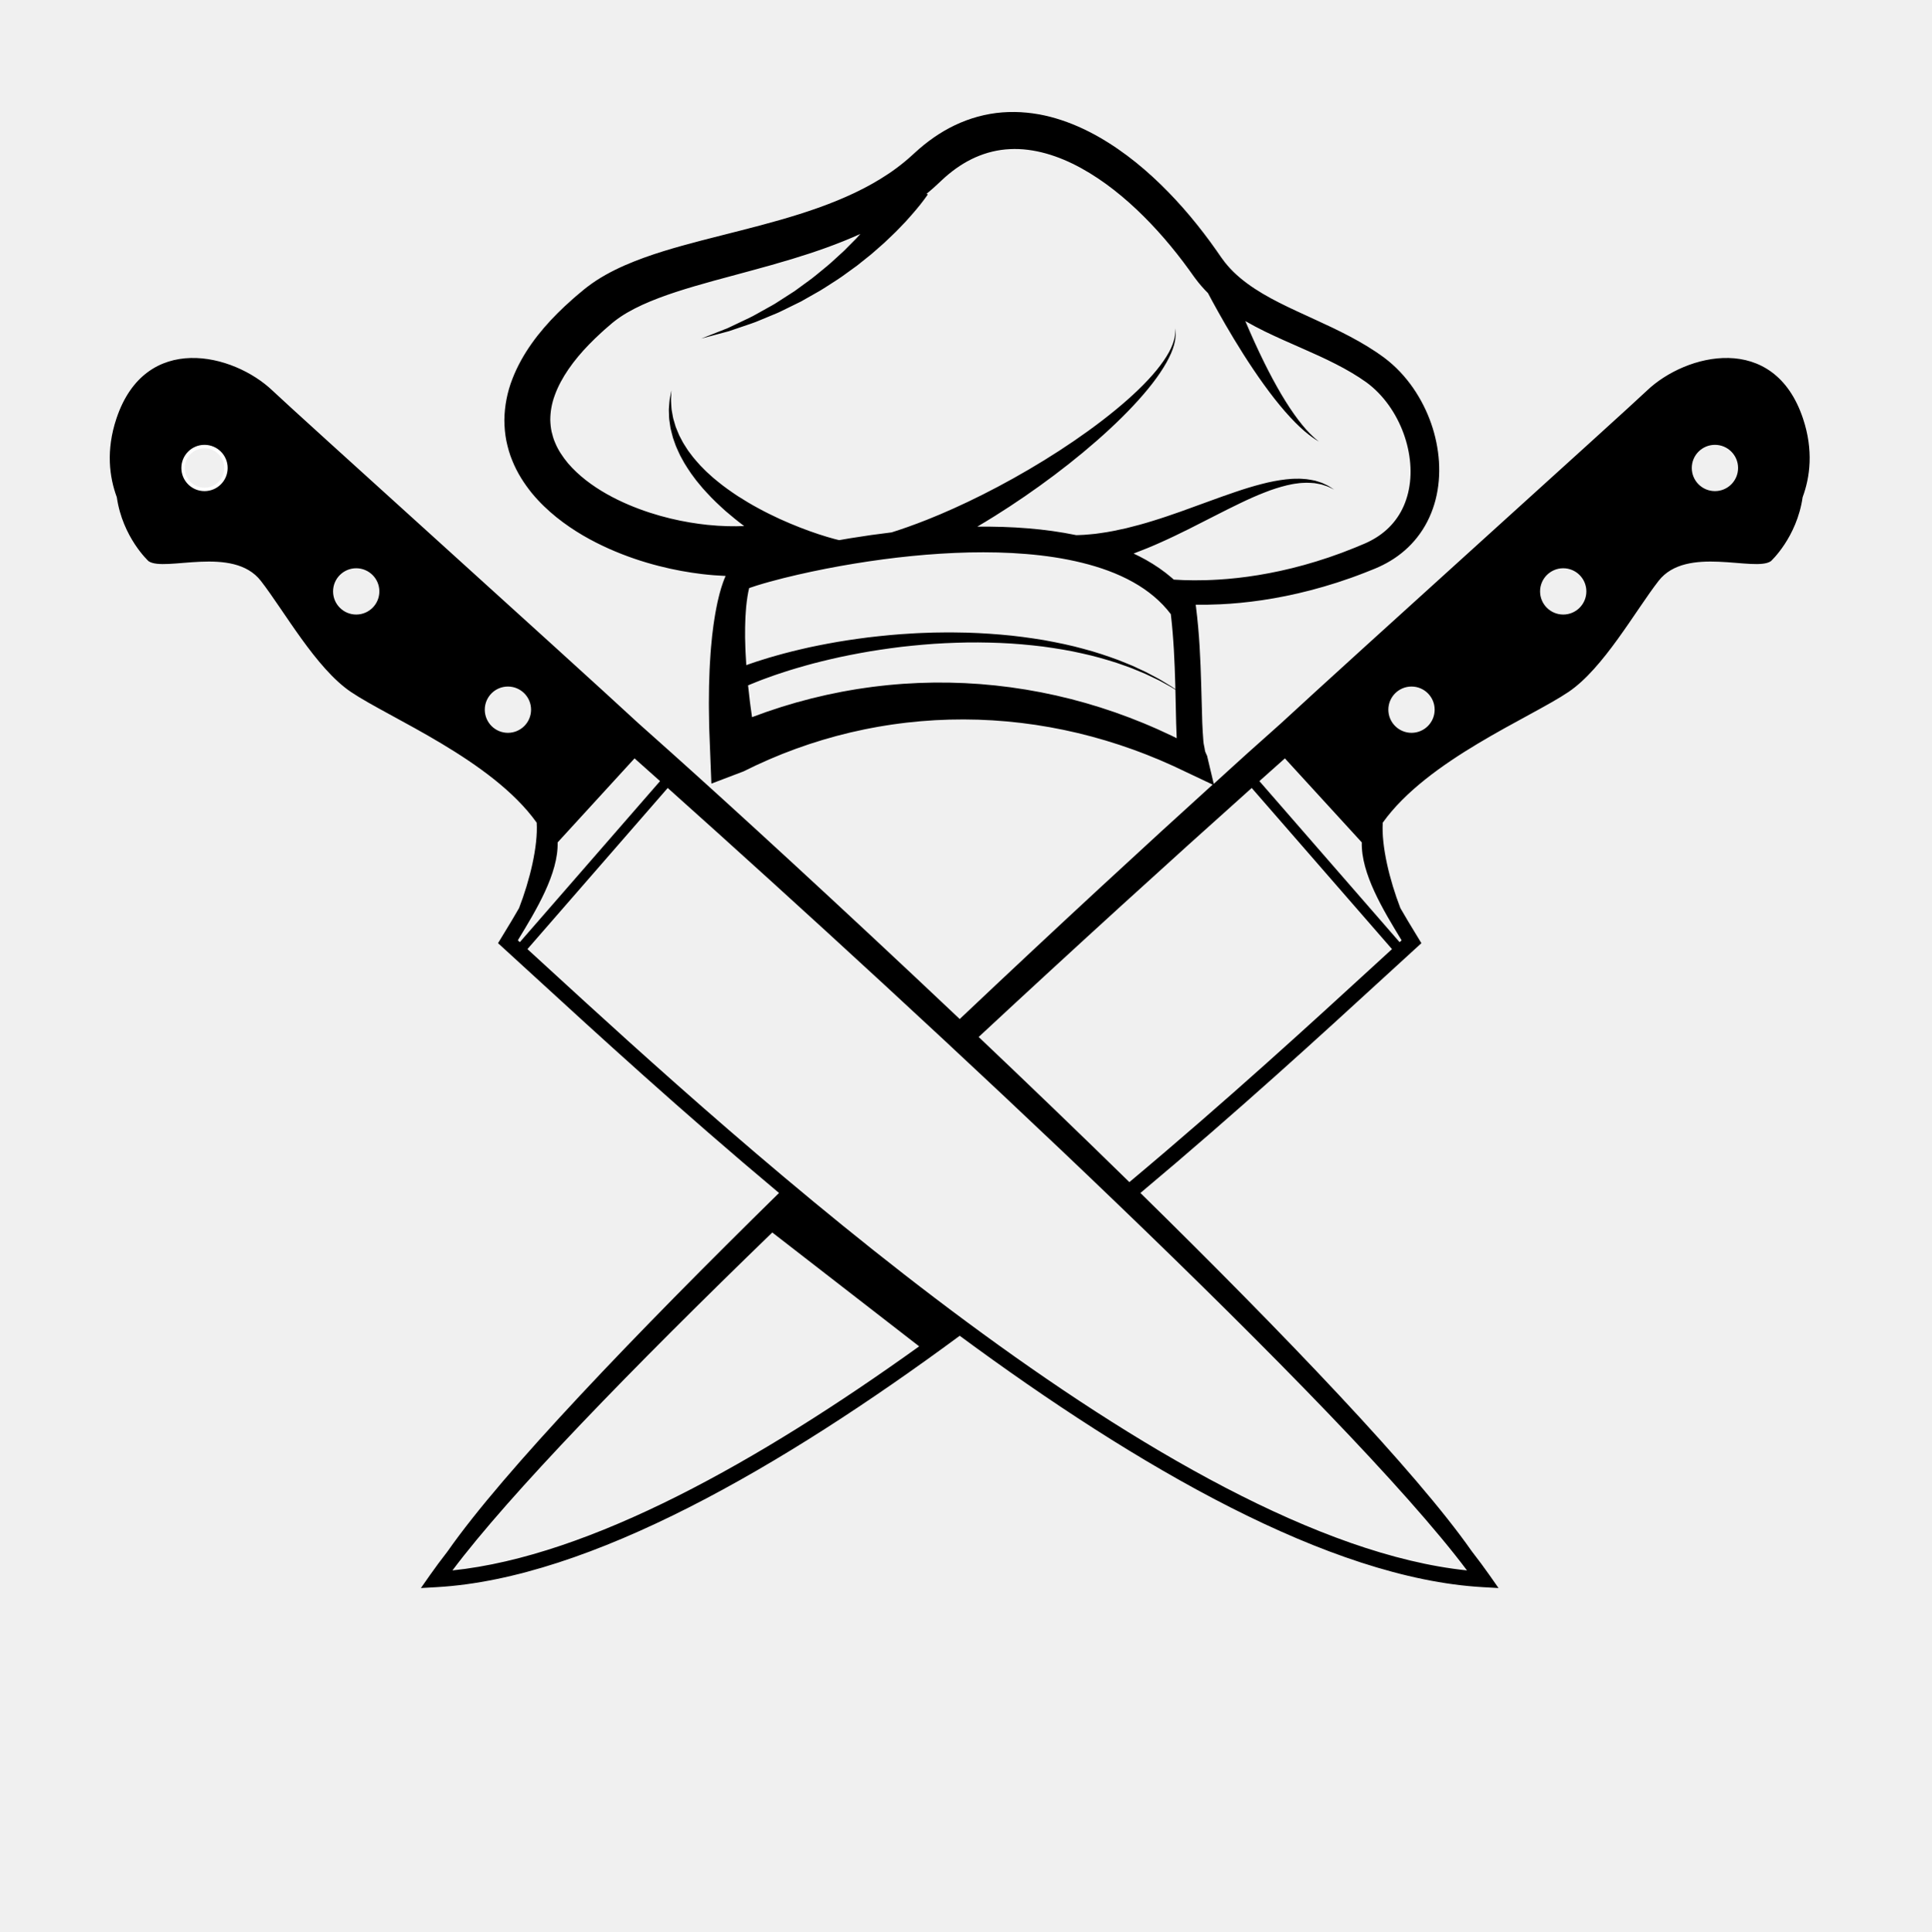
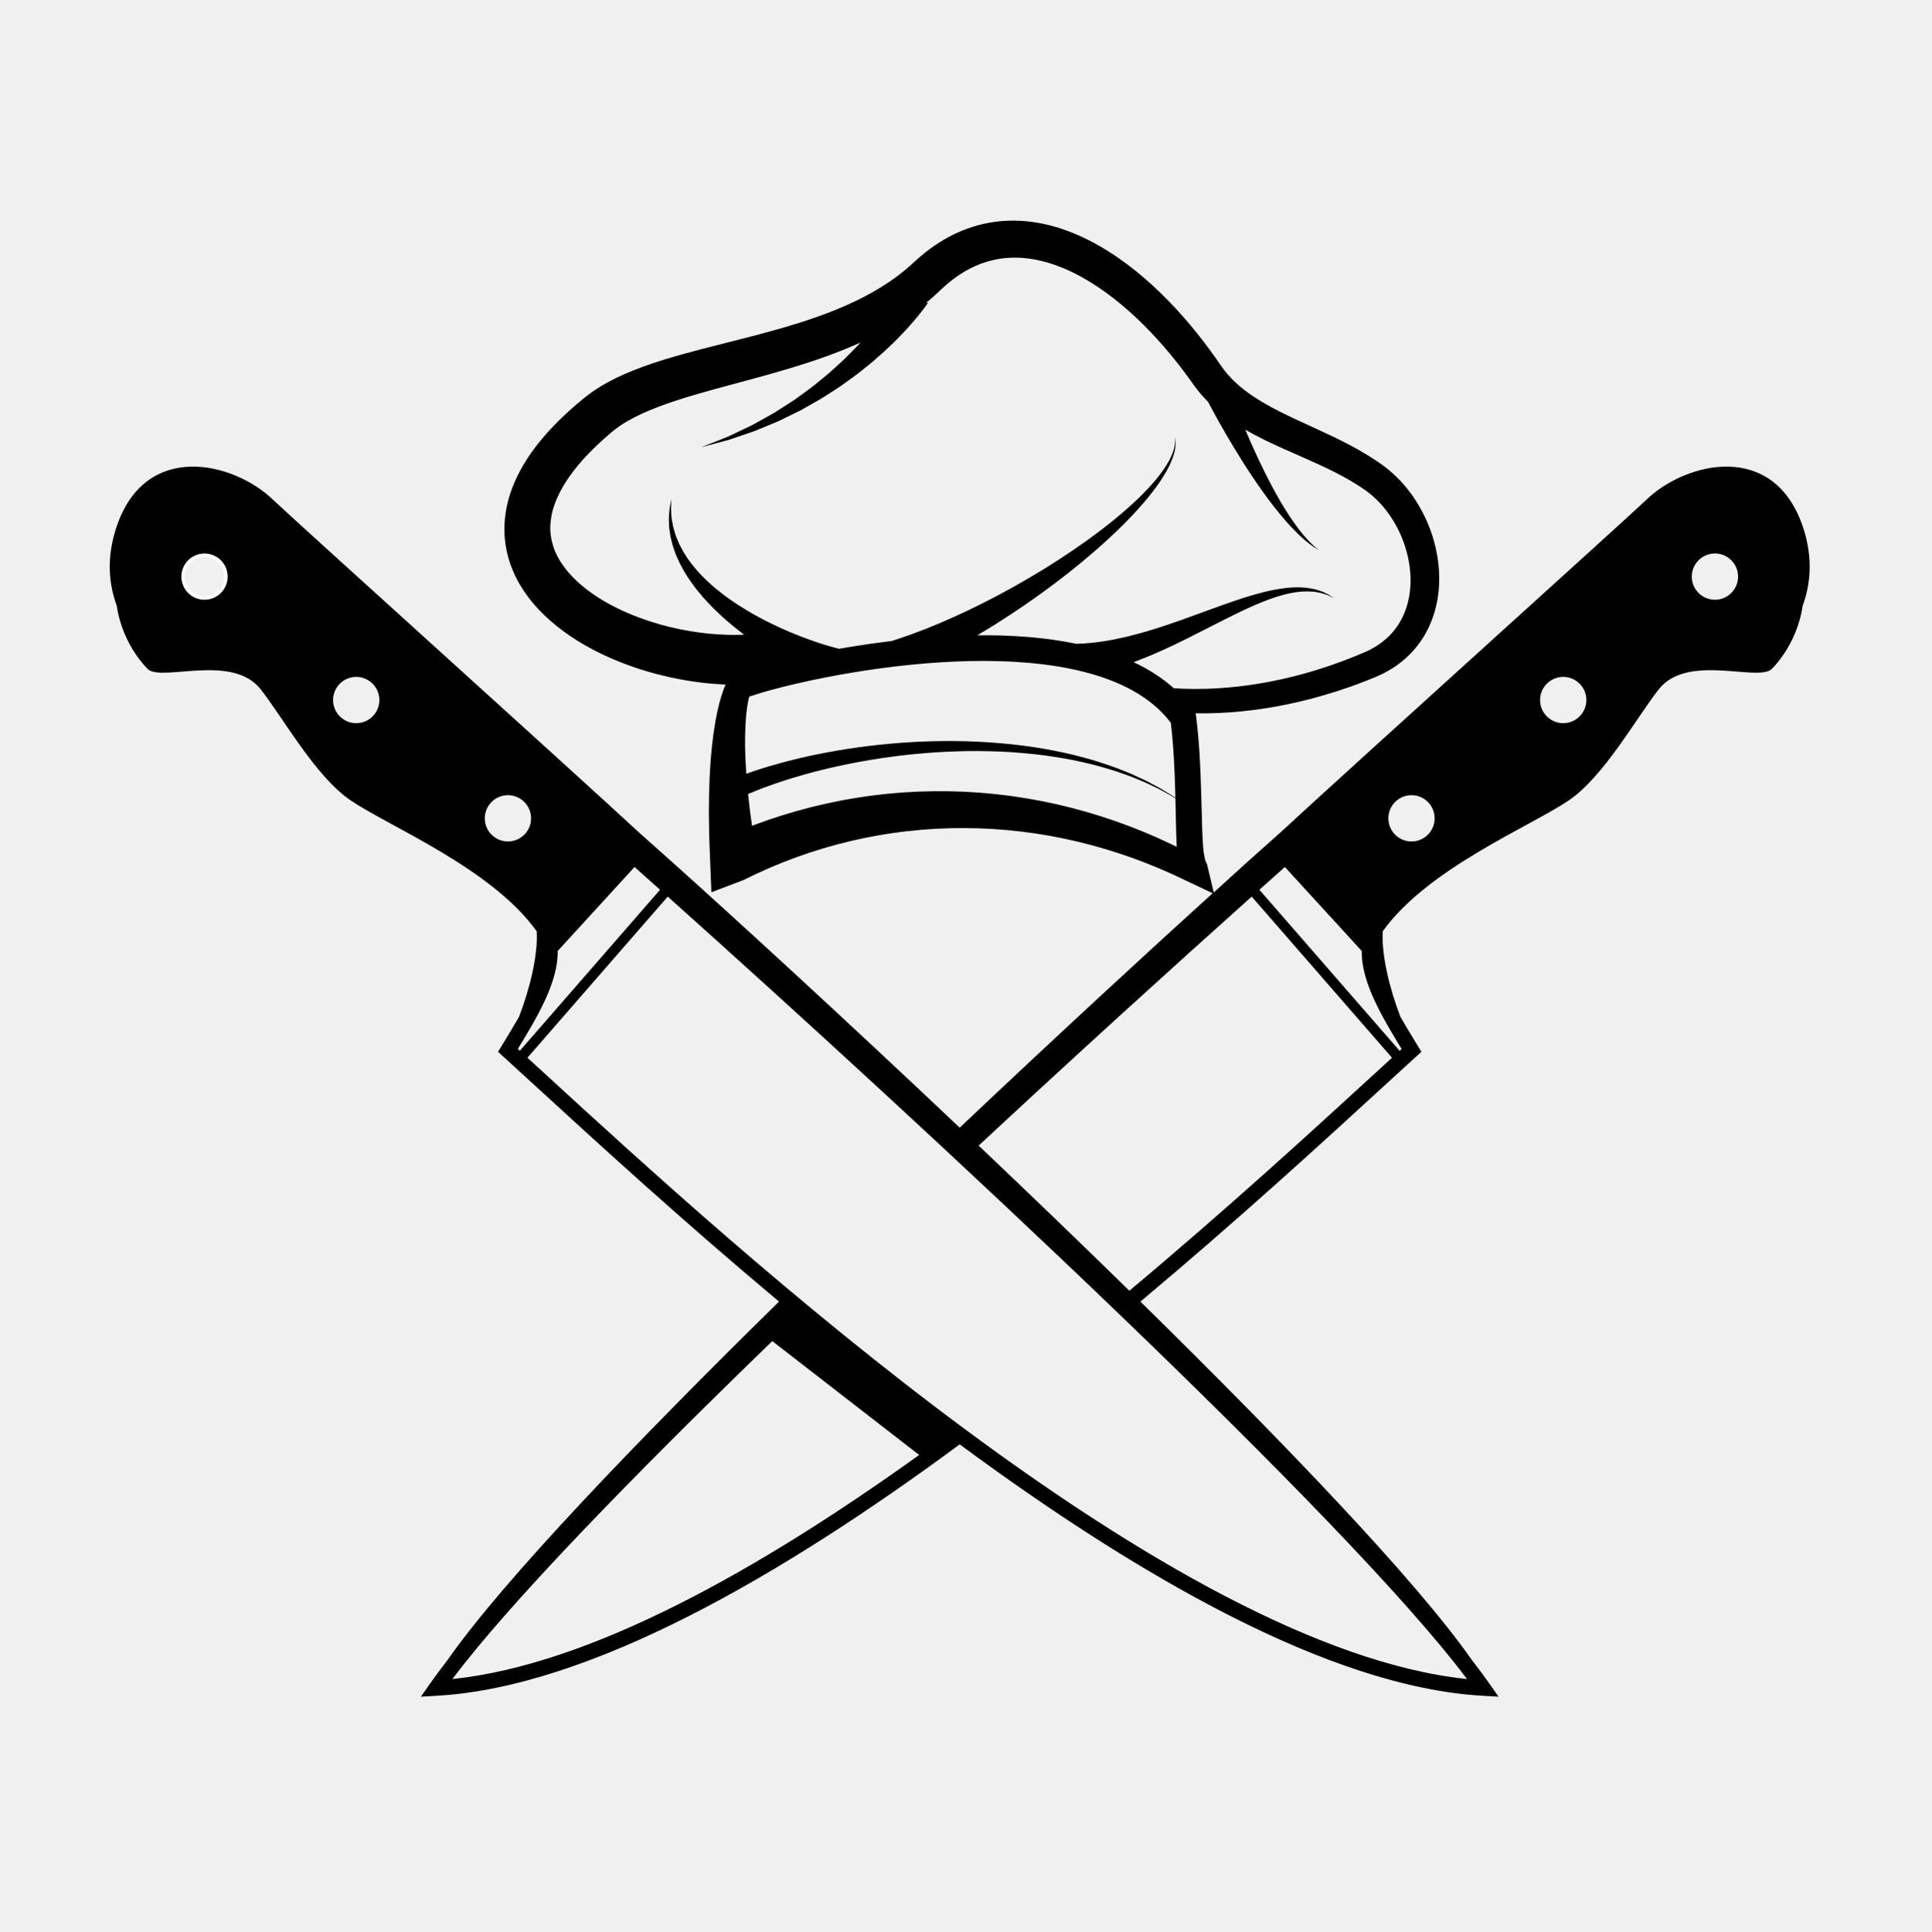
- <svg xmlns="http://www.w3.org/2000/svg" version="1.1" id="svg2592" xml:space="preserve" width="1066.667" height="1066.667" viewBox="0 0 1066.667 1066.667">
+ <svg xmlns="http://www.w3.org/2000/svg" version="1.1" id="svg2592" xml:space="preserve" width="1066.667" height="1066.667" viewBox="0 -60 1066.667 1066.667">
  <defs id="defs2596">
    <clipPath clipPathUnits="userSpaceOnUse" id="clipPath2608">
      <path d="M 0,800 H 800 V 0 H 0 Z" id="path2606" />
    </clipPath>
  </defs>
  <g id="g2600" transform="matrix(1.333333,0,0,-1.333333,0,1066.667)">
    <g id="g2602">
      <g id="g2604" clip-path="url(#clipPath2608)">
        <path d="m 84.709,614.317 c -4.506,0 -8.17,-3.665 -8.17,-8.171 0,-4.507 3.664,-8.17 8.17,-8.17 4.506,0 8.172,3.663 8.172,8.17 0,4.506 -3.666,8.171 -8.172,8.171 m 0,-19.172 c -6.066,0 -11.001,4.935 -11.001,11.001 0,6.067 4.935,11.002 11.001,11.002 6.067,0 11.002,-4.935 11.002,-11.002 0,-6.066 -4.935,-11.001 -11.002,-11.001" style="fill:#ffffff;fill-opacity:1;fill-rule:nonzero;stroke:none" id="path2610" />
        <path d="m 710.406,596.56 c -5.295,0 -9.586,4.29 -9.586,9.585 0,5.296 4.291,9.587 9.586,9.587 5.295,0 9.586,-4.291 9.586,-9.587 0,-5.295 -4.291,-9.585 -9.586,-9.585 m -62.845,-51.129 c -5.294,0 -9.587,4.291 -9.587,9.586 0,5.295 4.293,9.587 9.587,9.587 5.294,0 9.585,-4.292 9.585,-9.587 0,-5.295 -4.291,-9.586 -9.585,-9.586 m -62.846,-48.999 c -5.295,0 -9.587,4.293 -9.587,9.586 0,5.296 4.292,9.586 9.587,9.586 5.295,0 9.586,-4.29 9.586,-9.586 0,-5.293 -4.291,-9.586 -9.586,-9.586 m -4.102,-85.958 c -0.27,-0.247 -0.557,-0.511 -0.833,-0.763 l -58.084,66.716 c 3.603,3.219 7.13,6.361 10.569,9.42 l 31.857,-34.804 c -0.316,-12.897 8.791,-27.94 16.491,-40.569 m -12.061,-11.041 c -24.869,-22.804 -60.188,-55.183 -100.717,-89.122 -20.694,20.261 -41.875,40.617 -62.43,60.127 40.288,37.463 79.863,73.417 113.112,103.149 l 58.116,-66.752 c -2.551,-2.333 -5.237,-4.795 -8.081,-7.402 m -341.99,0 c -2.843,2.607 -5.53,5.069 -8.08,7.402 l 58.117,66.752 C 383.956,377.582 557.245,216.746 607.706,149.461 485.373,162.127 304.586,327.891 226.562,399.433 M 187.409,149.461 c 23.655,31.543 74.305,83.646 132.5,139.99 l 60.846,-47.17 C 314.51,194.734 244.577,155.379 187.409,149.461 M 214.5,410.474 c 7.701,12.629 16.81,27.672 16.493,40.569 l 31.859,34.804 c 3.438,-3.059 6.962,-6.201 10.567,-9.42 l -58.083,-66.716 c -0.276,0.252 -0.564,0.516 -0.836,0.763 m -4.1,85.958 c -5.295,0 -9.586,4.293 -9.586,9.586 0,5.296 4.291,9.586 9.586,9.586 5.295,0 9.587,-4.29 9.587,-9.586 0,-5.293 -4.292,-9.586 -9.587,-9.586 m -62.844,48.999 c -5.295,0 -9.587,4.291 -9.587,9.586 0,5.295 4.292,9.587 9.587,9.587 5.294,0 9.587,-4.292 9.587,-9.587 0,-5.295 -4.293,-9.586 -9.587,-9.586 M 84.708,596.56 c -5.294,0 -9.585,4.29 -9.585,9.585 0,5.296 4.291,9.587 9.585,9.587 5.296,0 9.587,-4.291 9.587,-9.587 0,-5.295 -4.291,-9.585 -9.587,-9.585 M 485.271,495.271 c -1.9,0.908 -3.825,1.767 -5.738,2.652 -1.923,0.867 -3.877,1.66 -5.814,2.494 -3.905,1.6 -7.849,3.111 -11.838,4.503 -3.993,1.387 -8.024,2.671 -12.092,3.834 -8.138,2.329 -16.424,4.197 -24.8,5.58 -8.377,1.384 -16.845,2.285 -25.35,2.686 -4.251,0.199 -8.512,0.271 -12.776,0.23 -4.262,-0.053 -8.525,-0.233 -12.785,-0.523 -2.128,-0.133 -4.251,-0.362 -6.38,-0.542 -2.125,-0.202 -4.243,-0.488 -6.366,-0.731 -2.122,-0.27 -4.23,-0.613 -6.348,-0.916 -2.111,-0.337 -4.211,-0.737 -6.32,-1.105 -2.101,-0.405 -4.193,-0.861 -6.29,-1.291 l -6.253,-1.475 -6.209,-1.658 -6.163,-1.841 -6.11,-2.021 -6.05,-2.2 -0.069,-0.028 c -0.021,0.136 -0.038,0.27 -0.057,0.407 l -0.603,4.345 c -0.219,1.452 -0.35,2.896 -0.523,4.345 l -0.462,4.076 c 1.065,0.463 2.249,0.928 3.538,1.442 1.47,0.605 3.082,1.202 4.817,1.822 1.723,0.649 3.585,1.272 5.552,1.919 1.955,0.679 4.051,1.281 6.229,1.952 2.175,0.667 4.475,1.258 6.842,1.925 2.388,0.583 4.842,1.258 7.398,1.819 5.093,1.199 10.52,2.244 16.157,3.219 5.646,0.899 11.504,1.77 17.493,2.336 2.987,0.346 6.015,0.525 9.049,0.779 3.039,0.158 6.091,0.381 9.147,0.439 6.114,0.23 12.235,0.156 18.255,-0.085 6.021,-0.24 11.928,-0.794 17.629,-1.483 5.684,-0.783 11.176,-1.659 16.305,-2.86 5.154,-1.104 9.938,-2.517 14.323,-3.911 2.186,-0.726 4.245,-1.516 6.224,-2.217 1.94,-0.806 3.781,-1.568 5.509,-2.284 1.703,-0.778 3.273,-1.557 4.741,-2.25 1.478,-0.675 2.744,-1.466 3.938,-2.088 1.567,-0.816 2.834,-1.593 3.886,-2.255 l 0.32,-14.034 c 0.063,-2.013 0.124,-4.036 0.223,-6.087 z m -192.197,87.306 c -9.333,0.99 -20.831,3.293 -32.82,8.393 -5.963,2.551 -12.044,5.826 -17.501,10.072 -2.717,2.121 -5.269,4.482 -7.485,7.073 -2.162,2.611 -4.053,5.425 -5.291,8.434 -0.677,1.492 -1.097,3.048 -1.479,4.621 -0.339,1.58 -0.497,3.204 -0.55,4.859 0.015,3.318 0.563,6.806 1.906,10.361 2.591,7.126 7.724,14.335 14.179,20.952 1.627,1.652 3.293,3.303 5.072,4.899 0.863,0.815 1.769,1.604 2.691,2.388 l 1.376,1.184 0.343,0.298 c 0.174,0.144 -0.048,-0.033 0.047,0.042 l 0.189,0.151 0.756,0.606 c 1.544,1.22 3.394,2.471 5.351,3.605 1.961,1.142 4.055,2.208 6.242,3.211 8.782,4.008 18.894,7.003 29.343,9.907 10.484,2.897 21.416,5.662 32.5,9.027 9.449,2.869 19.037,6.169 28.468,10.434 -0.046,-0.052 -0.093,-0.101 -0.14,-0.154 -0.509,-0.563 -1.025,-1.13 -1.547,-1.705 -0.548,-0.551 -1.098,-1.105 -1.654,-1.668 -1.114,-1.123 -2.247,-2.265 -3.394,-3.423 -1.202,-1.102 -2.42,-2.218 -3.648,-3.341 -2.414,-2.311 -5.092,-4.386 -7.712,-6.558 -1.292,-1.112 -2.671,-2.104 -4.045,-3.097 -1.372,-1.001 -2.738,-1.999 -4.094,-2.99 l -1.016,-0.742 -1.053,-0.676 c -0.7,-0.449 -1.397,-0.898 -2.088,-1.344 -1.391,-0.894 -2.763,-1.775 -4.112,-2.643 -1.331,-0.911 -2.749,-1.601 -4.09,-2.378 -1.351,-0.753 -2.675,-1.492 -3.964,-2.211 -2.545,-1.518 -5.127,-2.587 -7.447,-3.731 -1.166,-0.555 -2.288,-1.088 -3.352,-1.595 -0.534,-0.253 -1.054,-0.501 -1.56,-0.74 -0.517,-0.206 -1.022,-0.406 -1.511,-0.601 -1.958,-0.773 -3.665,-1.45 -5.072,-2.006 -2.82,-1.116 -4.433,-1.752 -4.433,-1.752 0,0 1.673,0.447 4.602,1.229 1.471,0.394 3.254,0.871 5.302,1.419 0.513,0.137 1.041,0.28 1.585,0.426 0.534,0.182 1.081,0.369 1.642,0.561 1.128,0.383 2.314,0.788 3.549,1.208 2.46,0.879 5.205,1.664 7.945,2.893 1.387,0.577 2.814,1.171 4.273,1.775 1.449,0.629 2.982,1.171 4.436,1.937 1.48,0.723 2.981,1.461 4.501,2.207 0.763,0.374 1.529,0.75 2.297,1.127 l 1.161,0.57 1.127,0.638 c 1.51,0.854 3.031,1.715 4.556,2.582 1.534,0.86 3.078,1.722 4.542,2.708 2.959,1.923 5.995,3.766 8.779,5.871 1.415,1.026 2.823,2.043 4.208,3.048 1.34,1.07 2.665,2.127 3.967,3.168 0.653,0.521 1.299,1.041 1.941,1.554 0.618,0.538 1.231,1.072 1.837,1.601 1.21,1.065 2.396,2.107 3.548,3.12 1.114,1.061 2.196,2.094 3.246,3.094 1.053,0.995 2.055,1.975 2.977,2.962 0.936,0.975 1.833,1.907 2.687,2.795 0.821,0.924 1.603,1.8 2.335,2.622 1.478,1.641 2.682,3.172 3.704,4.412 0.99,1.275 1.77,2.274 2.328,3.079 0.509,0.72 0.78,1.102 0.78,1.102 l -0.502,0.303 c 0.333,0.274 0.676,0.532 1.006,0.812 1.212,1.028 2.413,2.079 3.573,3.181 l 1.586,1.485 c 0.525,0.485 1.104,1.043 1.526,1.391 0.876,0.78 1.885,1.611 2.892,2.395 1.012,0.778 2.045,1.516 3.096,2.213 2.106,1.39 4.296,2.599 6.555,3.598 4.521,1.997 9.323,3.177 14.263,3.403 9.9,0.515 20.179,-2.716 29.573,-7.898 9.432,-5.199 18.098,-12.213 25.914,-19.999 3.913,-3.902 7.631,-8.002 11.142,-12.259 1.757,-2.127 3.467,-4.29 5.128,-6.482 0.826,-1.098 1.645,-2.201 2.45,-3.315 l 1.198,-1.671 0.706,-0.991 0.633,-0.854 c 1.626,-2.22 3.427,-4.272 5.334,-6.182 1.03,-1.952 2.433,-4.561 4.164,-7.652 3.728,-6.679 8.899,-15.467 14.597,-23.922 1.415,-2.117 2.878,-4.208 4.341,-6.244 1.467,-2.037 2.957,-4.007 4.422,-5.894 1.484,-1.873 2.949,-3.659 4.387,-5.313 1.444,-1.65 2.854,-3.169 4.196,-4.529 0.685,-0.666 1.325,-1.32 1.964,-1.913 0.643,-0.581 1.255,-1.135 1.833,-1.656 1.199,-0.988 2.233,-1.851 3.152,-2.479 0.88,-0.673 1.638,-1.111 2.138,-1.426 0.502,-0.313 0.77,-0.478 0.77,-0.478 0,0 -0.244,0.2 -0.701,0.576 -0.455,0.378 -1.138,0.905 -1.917,1.681 -0.815,0.732 -1.718,1.715 -2.755,2.827 -0.492,0.58 -1.016,1.199 -1.568,1.849 -0.543,0.659 -1.084,1.379 -1.66,2.112 -1.129,1.493 -2.3,3.15 -3.487,4.935 -1.182,1.787 -2.375,3.711 -3.572,5.718 -1.179,2.022 -2.371,4.124 -3.529,6.29 -1.161,2.167 -2.309,4.381 -3.411,6.622 -2.931,5.902 -5.612,11.904 -7.897,17.314 2.706,-1.561 5.432,-2.983 8.137,-4.317 10.274,-4.986 20.31,-8.842 29.346,-13.489 4.508,-2.298 8.811,-4.806 12.642,-7.551 3.529,-2.565 6.689,-5.861 9.271,-9.469 5.181,-7.25 8.249,-15.871 8.913,-24.195 0.69,-8.335 -1.188,-16.367 -5.375,-22.379 -2.07,-3.024 -4.687,-5.554 -7.644,-7.566 -1.477,-1.008 -3.036,-1.89 -4.647,-2.655 l -1.167,-0.533 -1.41,-0.587 c -0.938,-0.391 -1.87,-0.781 -2.795,-1.166 -7.13,-2.918 -14.233,-5.276 -20.908,-7.129 -13.4,-3.718 -25.452,-5.438 -35.376,-6.045 -7.488,-0.47 -13.765,-0.338 -18.642,-0.01 -0.248,0.221 -0.485,0.454 -0.735,0.669 -3.362,2.903 -7.013,5.393 -10.809,7.525 -1.671,0.939 -3.372,1.796 -5.09,2.603 0.036,0.012 0.069,0.024 0.104,0.037 3.738,1.408 7.539,2.949 11.299,4.656 3.781,1.676 7.519,3.506 11.241,5.34 7.418,3.694 14.664,7.548 21.544,10.838 3.441,1.653 6.792,3.158 10.027,4.408 3.223,1.301 6.345,2.259 9.268,2.981 0.735,0.158 1.455,0.311 2.159,0.461 0.705,0.159 1.4,0.206 2.079,0.312 1.358,0.236 2.649,0.229 3.875,0.293 1.22,0.018 2.356,-0.112 3.42,-0.174 1.035,-0.201 2.006,-0.35 2.869,-0.552 0.843,-0.273 1.598,-0.52 2.254,-0.733 0.658,-0.221 1.161,-0.537 1.6,-0.728 0.866,-0.422 1.329,-0.647 1.329,-0.647 0,0 -0.432,0.281 -1.241,0.803 -0.416,0.245 -0.891,0.627 -1.524,0.931 -0.641,0.299 -1.379,0.643 -2.205,1.026 -0.854,0.315 -1.829,0.59 -2.888,0.93 -1.081,0.2 -2.26,0.481 -3.534,0.617 -1.276,0.091 -2.65,0.259 -4.085,0.188 -0.718,-0.022 -1.468,0.013 -2.217,-0.061 -0.754,-0.066 -1.523,-0.135 -2.312,-0.206 -3.129,-0.375 -6.509,-0.983 -9.978,-1.911 -3.49,-0.885 -7.105,-2.004 -10.792,-3.252 -7.386,-2.486 -15.081,-5.448 -22.772,-8.171 -3.845,-1.345 -7.682,-2.675 -11.472,-3.828 -3.783,-1.19 -7.519,-2.195 -11.127,-3.074 -3.616,-0.822 -7.104,-1.55 -10.405,-1.985 -0.823,-0.117 -1.635,-0.23 -2.435,-0.341 -0.798,-0.075 -1.586,-0.149 -2.358,-0.222 -1.544,-0.179 -3.029,-0.231 -4.448,-0.286 -0.355,-0.021 -0.694,-0.02 -1.039,-0.03 -6.586,1.364 -13.216,2.262 -19.838,2.806 -7.059,0.595 -14.11,0.773 -21.14,0.715 2.386,1.408 4.813,2.874 7.272,4.412 8.102,5.062 16.494,10.809 24.606,16.911 16.21,12.188 31.316,25.914 40.651,37.99 4.666,6.012 7.825,11.659 8.984,15.983 0.599,2.148 0.708,3.915 0.631,5.094 -0.025,0.592 -0.102,1.039 -0.165,1.338 -0.054,0.299 -0.084,0.451 -0.084,0.451 0,0 0.014,-0.155 0.041,-0.458 0.035,-0.302 0.072,-0.749 0.04,-1.334 -0.031,-1.164 -0.3,-2.869 -1.073,-4.894 -1.508,-4.071 -5.07,-9.249 -10.149,-14.671 -10.168,-10.899 -26.19,-22.945 -43.083,-33.341 -8.451,-5.208 -17.124,-10.029 -25.405,-14.186 -8.277,-4.167 -16.155,-7.677 -22.978,-10.386 -5.856,-2.325 -10.914,-4.073 -14.782,-5.284 -5.732,-0.685 -11.442,-1.493 -17.128,-2.425 -1.543,-0.251 -3.084,-0.522 -4.623,-0.793 -0.629,0.154 -1.286,0.32 -1.989,0.503 -1.927,0.517 -4.121,1.169 -6.509,1.958 -2.385,0.798 -4.977,1.694 -7.676,2.766 -2.715,1.044 -5.534,2.257 -8.437,3.56 -2.875,1.347 -5.847,2.771 -8.77,4.381 -2.955,1.566 -5.844,3.33 -8.708,5.149 -2.811,1.88 -5.6,3.822 -8.162,5.941 -0.642,0.529 -1.294,1.044 -1.92,1.579 -0.613,0.552 -1.219,1.102 -1.822,1.647 -1.248,1.066 -2.305,2.262 -3.443,3.376 -1.069,1.159 -2.09,2.336 -3.062,3.509 -0.459,0.606 -0.912,1.207 -1.361,1.799 -0.223,0.299 -0.447,0.595 -0.672,0.89 -0.207,0.301 -0.394,0.612 -0.592,0.915 -0.776,1.222 -1.579,2.397 -2.166,3.63 -0.319,0.607 -0.633,1.205 -0.94,1.792 -0.284,0.596 -0.503,1.205 -0.752,1.792 -0.243,0.591 -0.48,1.17 -0.71,1.736 -0.175,0.586 -0.344,1.158 -0.511,1.716 -0.164,0.56 -0.327,1.108 -0.481,1.64 -0.152,0.535 -0.208,1.07 -0.312,1.582 -0.156,1.031 -0.418,1.997 -0.457,2.906 -0.058,0.911 -0.112,1.749 -0.16,2.505 -0.082,0.762 -0.014,1.437 0.014,2.029 0.028,0.593 0.055,1.099 0.074,1.506 0.044,0.823 0.067,1.262 0.067,1.262 0,0 -0.086,-0.429 -0.244,-1.235 -0.08,-0.406 -0.176,-0.905 -0.293,-1.493 -0.11,-0.59 -0.276,-1.267 -0.303,-2.041 -0.062,-0.776 -0.128,-1.633 -0.202,-2.569 -0.091,-0.939 0.03,-1.951 0.041,-3.045 0.03,-0.543 0.011,-1.117 0.089,-1.69 0.083,-0.577 0.167,-1.169 0.253,-1.776 0.092,-0.612 0.186,-1.239 0.283,-1.881 0.156,-0.629 0.316,-1.271 0.481,-1.929 0.171,-0.656 0.317,-1.34 0.525,-2.015 0.238,-0.669 0.475,-1.348 0.718,-2.039 0.446,-1.412 1.112,-2.771 1.759,-4.202 0.164,-0.355 0.32,-0.72 0.497,-1.075 0.19,-0.347 0.382,-0.695 0.575,-1.046 0.389,-0.704 0.784,-1.417 1.18,-2.137 0.857,-1.399 1.767,-2.815 2.737,-4.223 1.029,-1.35 2.004,-2.814 3.157,-4.132 0.562,-0.674 1.127,-1.355 1.697,-2.039 0.583,-0.667 1.194,-1.312 1.8,-1.974 2.414,-2.655 5.066,-5.135 7.772,-7.562 2.48,-2.129 5.012,-4.198 7.597,-6.13 -4.169,-0.176 -9.263,-0.119 -15.186,0.492 m 16.034,-57.525 -0.254,4.337 c -0.098,1.45 -0.094,2.878 -0.149,4.323 l -0.061,2.163 0.005,2.146 c 0.011,1.429 -0.008,2.873 0.07,4.282 0.053,1.418 0.088,2.849 0.215,4.239 l 0.158,2.102 0.232,2.062 c 0.067,0.697 0.18,1.357 0.281,2.028 0.097,0.678 0.208,1.339 0.343,1.971 0.109,0.596 0.24,1.141 0.373,1.681 0.097,0.036 0.199,0.072 0.291,0.107 0.879,0.31 1.785,0.609 2.706,0.9 1.841,0.581 3.729,1.127 5.628,1.651 3.799,1.049 7.657,2.006 11.535,2.895 7.756,1.778 15.594,3.302 23.462,4.592 15.741,2.578 31.634,4.246 47.492,4.624 7.921,0.159 15.837,0.017 23.669,-0.644 7.833,-0.639 15.589,-1.775 23.092,-3.624 7.493,-1.845 14.755,-4.416 21.26,-8.077 6.106,-3.417 11.488,-7.835 15.558,-13.22 1.144,-9.685 1.584,-19.58 1.853,-29.545 l 0.034,-1.521 c -1.005,0.692 -2.212,1.502 -3.697,2.357 -1.169,0.678 -2.409,1.527 -3.86,2.269 -1.443,0.759 -2.989,1.608 -4.667,2.467 -1.71,0.796 -3.528,1.644 -5.446,2.537 -1.961,0.792 -4.005,1.679 -6.175,2.505 -4.363,1.598 -9.136,3.235 -14.295,4.577 -5.138,1.439 -10.653,2.564 -16.38,3.609 -5.741,0.944 -11.707,1.765 -17.804,2.273 -6.094,0.507 -12.306,0.853 -18.523,0.887 -3.11,0.074 -6.217,-0.017 -9.316,-0.045 -3.094,-0.124 -6.183,-0.175 -9.24,-0.394 -6.119,-0.314 -12.121,-0.941 -17.927,-1.61 -5.791,-0.745 -11.387,-1.576 -16.658,-2.581 -2.643,-0.459 -5.191,-1.042 -7.671,-1.534 -2.459,-0.582 -4.85,-1.088 -7.124,-1.677 -2.275,-0.595 -4.462,-1.125 -6.518,-1.738 -2.065,-0.582 -4.022,-1.145 -5.847,-1.743 -1.829,-0.564 -3.538,-1.116 -5.103,-1.682 -0.522,-0.182 -1.007,-0.351 -1.501,-0.522 -0.01,0.192 -0.033,0.383 -0.041,0.573 m 437.767,101.619 c -12.041,35.969 -48.501,26.951 -64.657,11.506 -9.289,-8.881 -122.343,-110.762 -151.544,-137.784 -3.005,-2.673 -7.583,-6.753 -13.48,-12.03 l -0.436,-0.381 0.004,-0.007 c -4.111,-3.681 -8.727,-7.943 -13.969,-12.689 l -2.628,11.053 v 0.003 c 0,0.686 -0.919,1.817 -1.054,2.964 -0.137,1.163 -0.528,2.381 -0.61,3.632 -0.174,2.493 -0.384,5.078 -0.464,7.665 l -0.442,15.727 c -0.287,10.563 -0.772,21.222 -2.117,31.958 l -0.169,1.216 c 3.102,-0.044 6.465,-0.005 10.117,0.17 10.573,0.488 23.38,2.124 37.619,5.849 7.137,1.87 14.546,4.2 22.314,7.245 0.932,0.373 1.87,0.747 2.812,1.124 l 1.419,0.567 1.646,0.717 c 2.118,0.964 4.215,2.104 6.238,3.44 4.047,2.663 7.797,6.159 10.766,10.363 2.996,4.185 5.172,9.035 6.469,14.12 1.292,5.092 1.715,10.414 1.376,15.715 -0.708,10.602 -4.303,21.19 -10.698,30.473 -3.224,4.633 -7.135,8.901 -11.93,12.504 -4.534,3.354 -9.282,6.188 -14.166,8.777 -9.746,5.176 -19.895,9.251 -29.346,14.032 -9.412,4.771 -18.145,10.394 -23.717,18.313 l -0.622,0.862 -0.515,0.75 -1.253,1.806 c -0.842,1.202 -1.701,2.395 -2.568,3.583 -1.745,2.376 -3.544,4.72 -5.399,7.037 -3.705,4.634 -7.659,9.129 -11.864,13.451 -8.418,8.621 -17.88,16.605 -28.855,22.882 -5.488,3.119 -11.371,5.784 -17.657,7.65 -6.27,1.874 -12.987,2.873 -19.785,2.65 -6.794,-0.2 -13.612,-1.756 -19.851,-4.411 -3.123,-1.326 -6.103,-2.918 -8.912,-4.712 -1.403,-0.899 -2.767,-1.843 -4.089,-2.831 -1.318,-0.99 -2.587,-1.998 -3.908,-3.143 -0.703,-0.586 -1.18,-1.04 -1.734,-1.538 l -1.635,-1.486 c -0.971,-0.895 -1.982,-1.752 -3.005,-2.594 -2.049,-1.682 -4.185,-3.275 -6.405,-4.766 -4.441,-2.985 -9.164,-5.62 -14.072,-7.96 -9.831,-4.67 -20.318,-8.2 -30.95,-11.251 -10.641,-3.059 -21.446,-5.627 -32.221,-8.429 -10.771,-2.842 -21.563,-5.778 -32.157,-10.398 -2.642,-1.164 -5.271,-2.447 -7.859,-3.901 -2.592,-1.458 -5.11,-3.067 -7.656,-5.02 l -0.764,-0.597 -0.518,-0.413 -0.394,-0.329 -1.574,-1.312 c -1.051,-0.869 -2.09,-1.748 -3.102,-2.67 -2.05,-1.792 -4.027,-3.681 -5.966,-5.594 -3.857,-3.858 -7.473,-7.988 -10.674,-12.5 -3.198,-4.51 -5.984,-9.42 -8.034,-14.751 -2.08,-5.302 -3.234,-11.142 -3.304,-16.974 0.018,-2.922 0.275,-5.832 0.832,-8.657 0.598,-2.804 1.358,-5.559 2.436,-8.11 2.06,-5.167 4.988,-9.627 8.139,-13.533 3.198,-3.869 6.685,-7.161 10.245,-10.027 7.145,-5.721 14.553,-9.792 21.674,-12.979 7.137,-3.172 14.027,-5.444 20.498,-7.106 6.469,-1.675 12.522,-2.722 18.043,-3.392 3.49,-0.415 6.741,-0.65 9.787,-0.78 -0.008,-0.017 -0.021,-0.043 -0.028,-0.061 -0.184,-0.423 -0.395,-0.88 -0.538,-1.275 -0.321,-0.823 -0.623,-1.64 -0.869,-2.429 -0.28,-0.804 -0.516,-1.597 -0.729,-2.38 -0.224,-0.79 -0.457,-1.584 -0.632,-2.361 l -0.562,-2.351 -0.473,-2.337 c -0.334,-1.564 -0.565,-3.113 -0.817,-4.668 -0.276,-1.56 -0.449,-3.103 -0.651,-4.654 l -0.29,-2.328 -0.22,-2.319 c -0.133,-1.544 -0.324,-3.1 -0.409,-4.638 l -0.297,-4.631 c -0.119,-1.55 -0.129,-3.078 -0.199,-4.62 -0.05,-1.54 -0.124,-3.085 -0.152,-4.622 l -0.045,-4.606 c -0.003,-1.535 -0.053,-3.082 -0.01,-4.607 l 0.07,-4.595 c 0.035,-1.53 0.024,-3.073 0.098,-4.596 l 0.358,-9.17 0.5,-12.784 13.322,5.07 5.296,2.567 5.372,2.415 5.443,2.26 5.51,2.097 5.571,1.94 5.631,1.776 5.682,1.612 5.732,1.444 c 1.925,0.421 3.845,0.88 5.777,1.275 1.935,0.365 3.869,0.772 5.813,1.108 1.947,0.307 3.893,0.662 5.847,0.936 1.96,0.25 3.914,0.555 5.877,0.765 3.927,0.445 7.868,0.788 11.821,1.012 3.951,0.215 7.912,0.326 11.876,0.315 7.928,-0.02 15.865,-0.505 23.761,-1.45 7.893,-0.946 15.747,-2.35 23.505,-4.2 3.878,-0.925 7.734,-1.966 11.562,-3.108 3.827,-1.146 7.622,-2.408 11.387,-3.759 1.872,-0.711 3.76,-1.38 5.621,-2.12 1.852,-0.76 3.72,-1.493 5.563,-2.275 l 5.509,-2.43 5.45,-2.579 10.728,-5.076 0.066,-0.01 0.007,-0.026 -0.073,0.036 c -25.62,-23.201 -63.62,-58.169 -104.783,-97.11 -49.803,47.115 -94.993,88.426 -119.204,110.102 l 0.005,0.007 -0.438,0.381 c -5.898,5.277 -10.475,9.357 -13.48,12.03 -29.201,27.022 -142.254,128.903 -151.545,137.784 -16.155,15.445 -52.614,24.463 -64.655,-11.506 -4.423,-13.214 -2.944,-24.309 0.138,-32.635 2.413,-16.697 13.163,-26.503 13.163,-26.503 6.745,-4.616 34.957,6.719 46.513,-8.165 9.714,-12.519 22.798,-36.186 37.28,-45.982 15.957,-10.794 58.418,-28.149 76.976,-54.163 0.606,-9.764 -2.86,-23.905 -7.301,-35.396 -2.008,-3.533 -4.122,-7.002 -6.127,-10.288 l -2.581,-4.244 1.948,-1.773 c 4.166,-3.79 8.846,-8.081 13.994,-12.801 24.835,-22.772 60.021,-55.033 100.459,-88.903 C 263.236,247.424 208.543,190.416 185.531,157.541 l -0.179,-0.248 c -2.665,-3.436 -5.098,-6.701 -7.225,-9.74 l -3.777,-5.395 6.575,0.373 c 63.437,3.594 143.123,49.881 216.633,104.133 73.509,-54.252 153.197,-100.539 216.632,-104.133 l 6.577,-0.373 -3.779,5.395 c -2.127,3.041 -4.562,6.306 -7.225,9.742 l -0.179,0.246 c -23.014,32.875 -77.705,89.883 -137.171,148.277 40.438,33.87 75.623,66.131 100.458,88.903 5.148,4.72 9.827,9.011 13.994,12.801 l 1.948,1.773 -2.581,4.244 c -2.005,3.286 -4.119,6.755 -6.127,10.288 -4.442,11.491 -7.907,25.632 -7.298,35.396 18.555,26.014 61.015,43.369 76.973,54.163 14.483,9.796 27.566,33.463 37.281,45.982 11.554,14.884 39.767,3.549 46.512,8.165 0,0 10.751,9.806 13.163,26.504 3.082,8.327 4.561,19.421 0.139,32.634" style="fill:#000000;fill-opacity:1;fill-rule:nonzero;stroke:none" id="path2612" />
      </g>
    </g>
  </g>
</svg>
